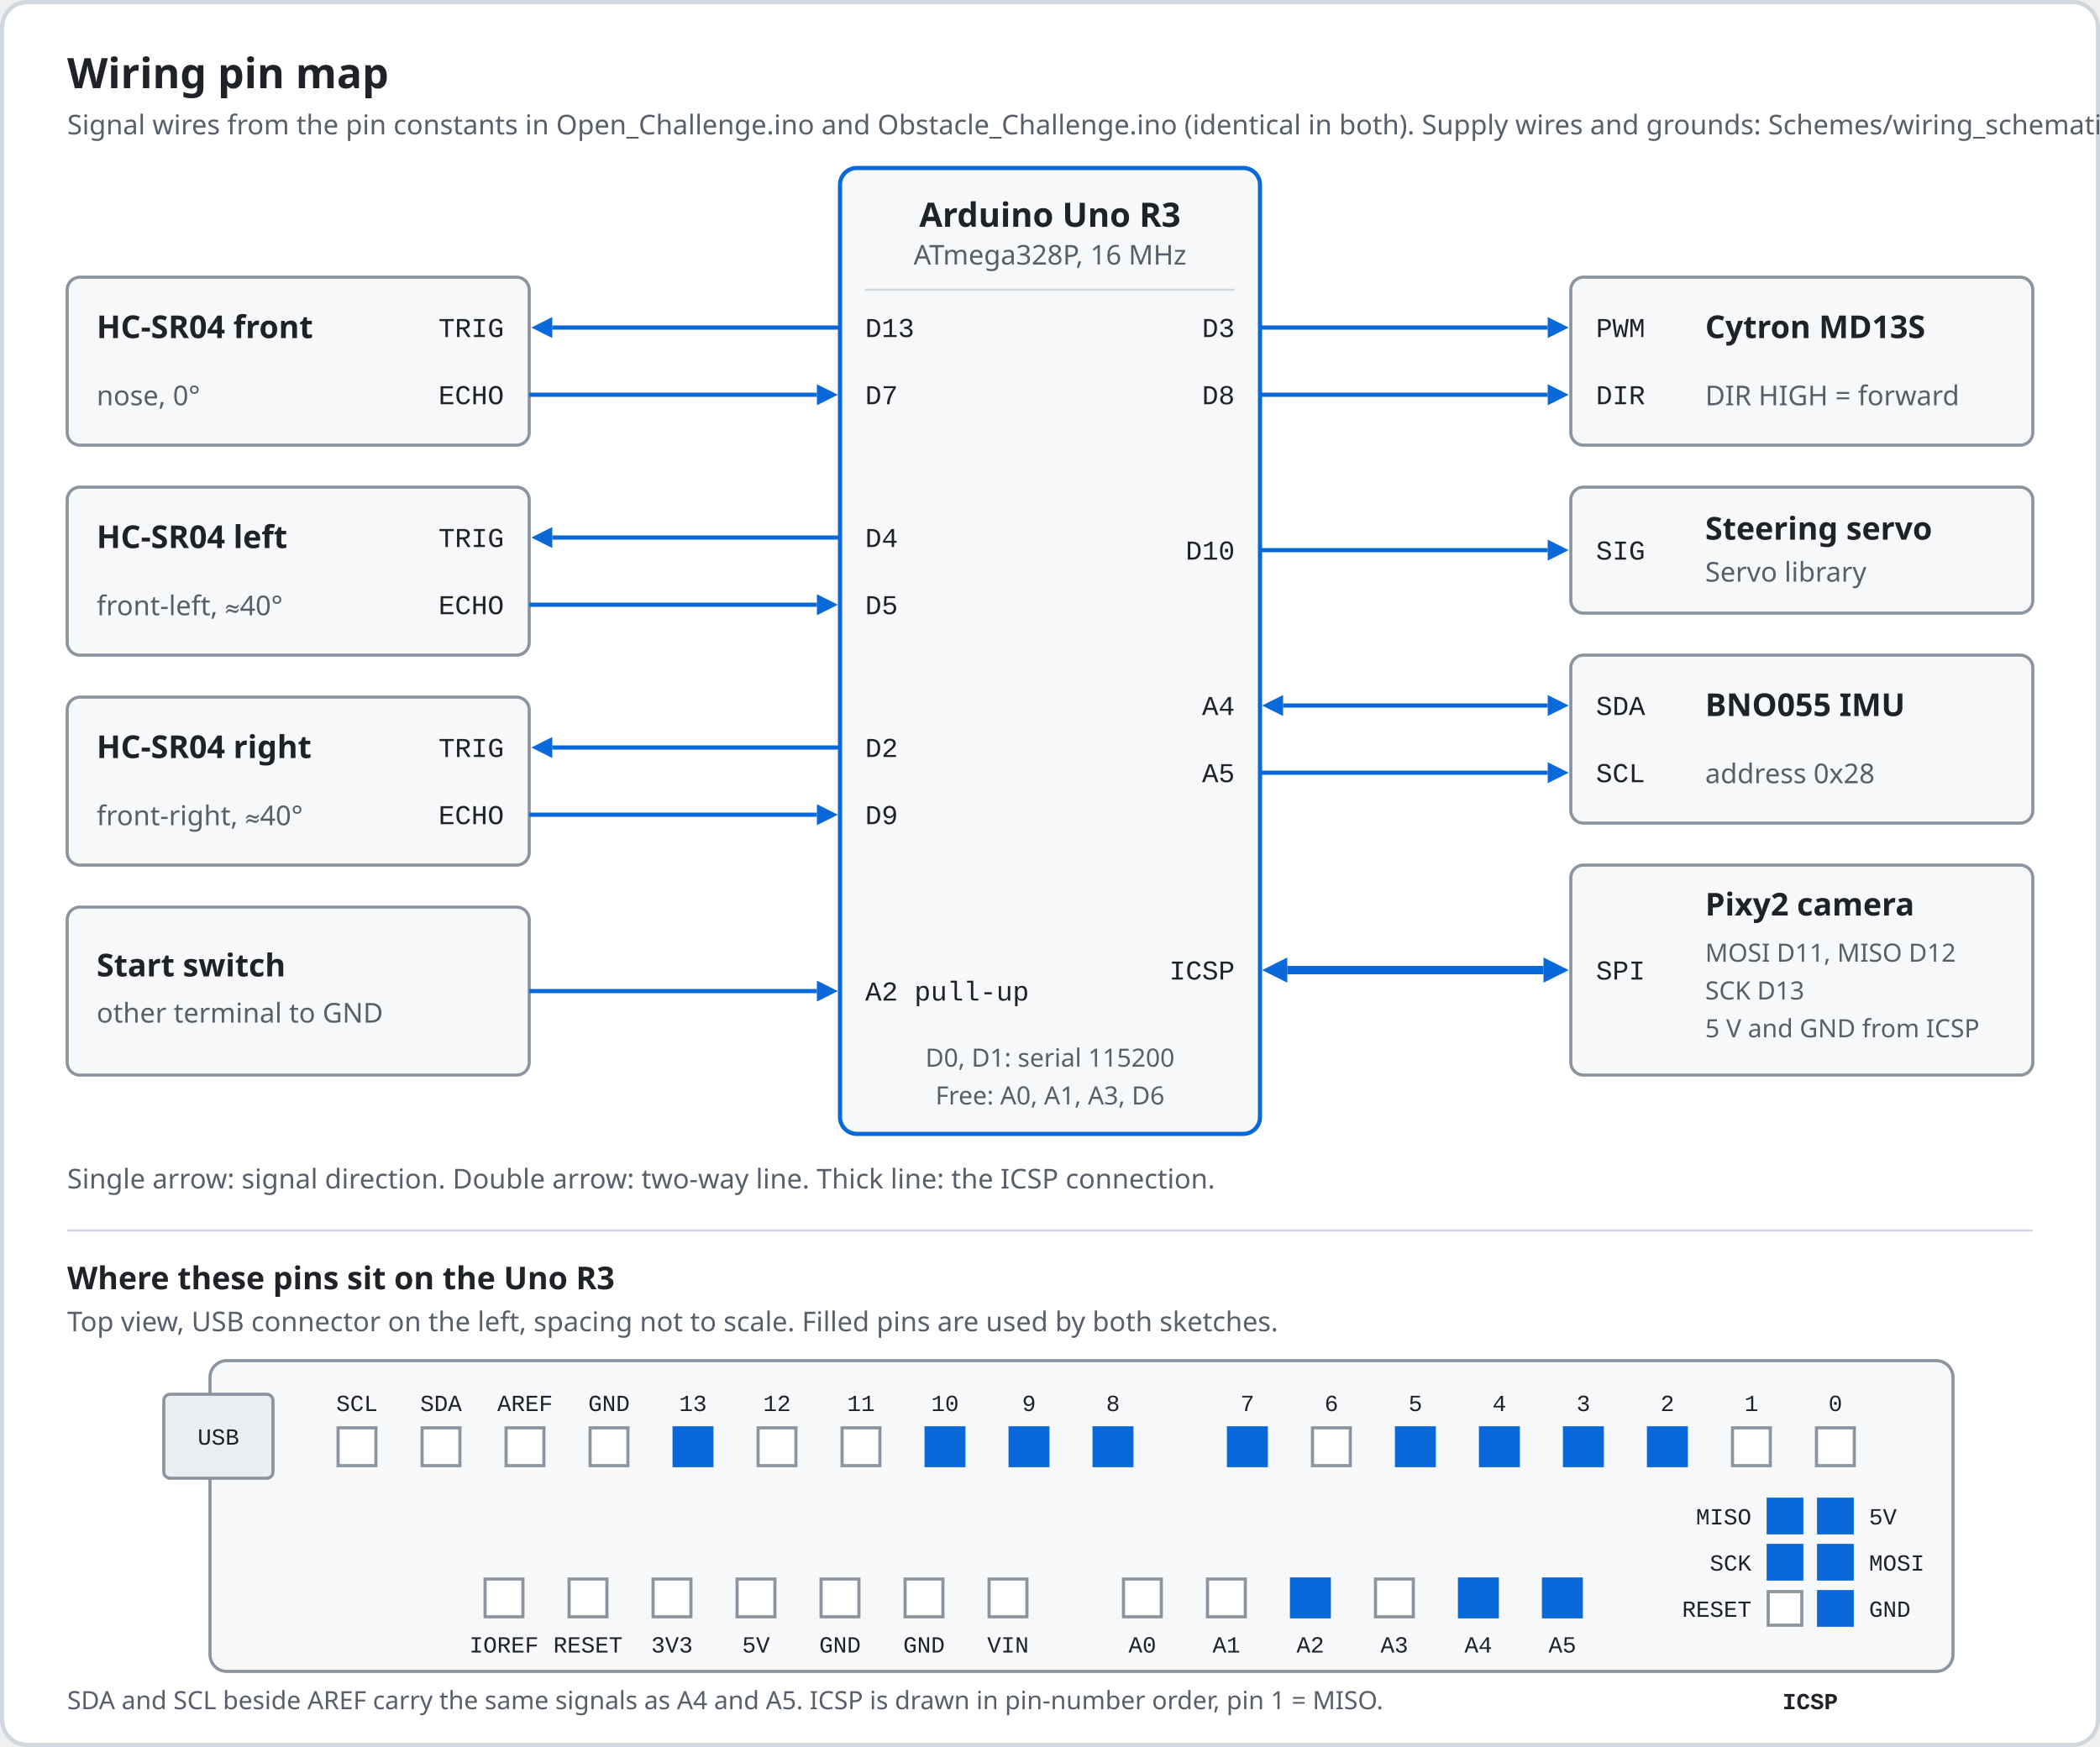
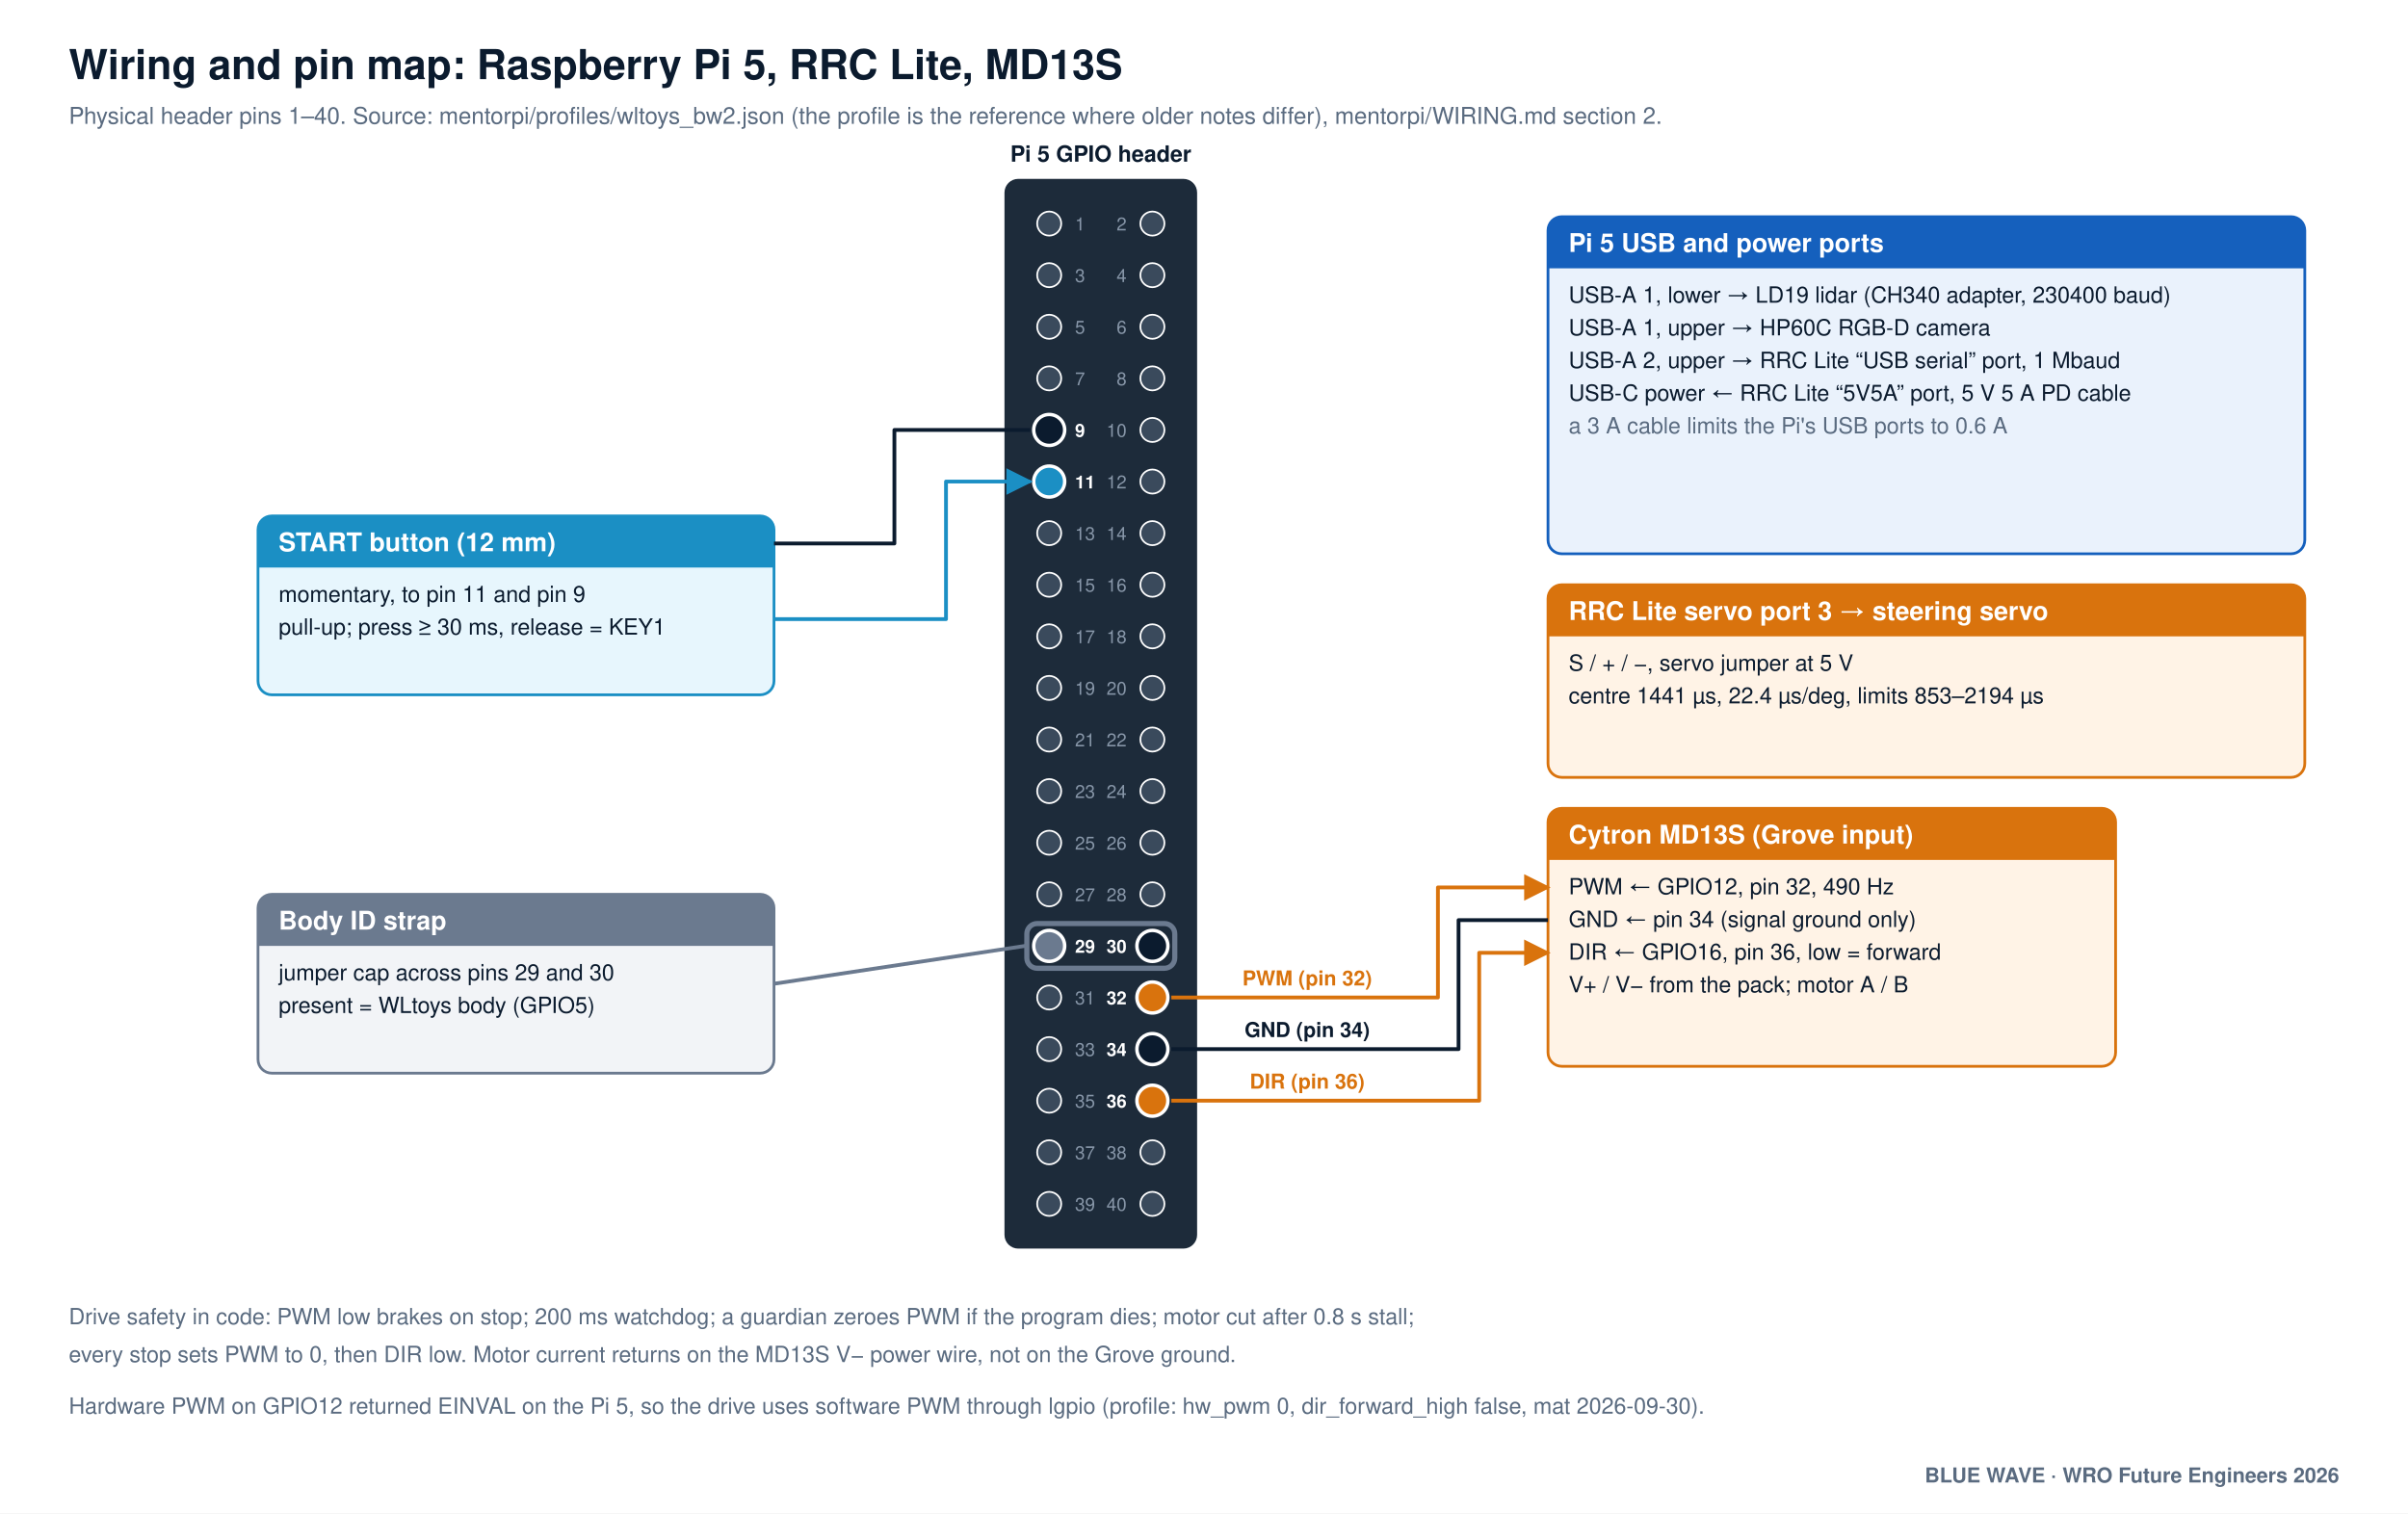
- <svg xmlns="http://www.w3.org/2000/svg" width="1000" height="832" viewBox="0 0 1000 832" role="img" aria-labelledby="t d">
-   <style>
-     text { font-family: -apple-system, BlinkMacSystemFont, "Segoe UI", "Noto Sans", Helvetica, Arial, sans-serif; fill: #1f2328; }
-     .title { font-size: 20px; font-weight: 600; }
-     .h2 { font-size: 15px; font-weight: 600; }
-     .name { font-size: 15px; font-weight: 600; }
-     .sub { font-size: 13px; fill: #57606a; }
-     .small { font-size: 12px; fill: #57606a; }
-     .pin { font-family: ui-monospace, SFMono-Regular, Consolas, "Liberation Mono", Menlo, monospace; font-size: 13px; }
-     .hp { font-family: ui-monospace, SFMono-Regular, Consolas, "Liberation Mono", Menlo, monospace; font-size: 11px; }
-     .box { fill: #f6f8fa; stroke: #8c959f; stroke-width: 1.5; }
-     .mcu { fill: #f6f8fa; stroke: #0969da; stroke-width: 2; }
-     .sig { stroke: #0969da; stroke-width: 2; fill: none; }
-     .cable { stroke: #0969da; stroke-width: 4; fill: none; }
-     .ha { fill: #0969da; }
-     .used { fill: #0969da; stroke: #0969da; stroke-width: 1.5; }
-     .free { fill: #ffffff; stroke: #8c959f; stroke-width: 1.5; }
-   </style>
-   <rect x="1" y="1" width="998" height="830" rx="12" fill="#ffffff" stroke="#d0d7de" stroke-width="2" />
-   <text class="title" x="32" y="42">Wiring pin map</text>
-   <text class="sub" x="32" y="64">Signal wires from the pin constants in Open_Challenge.ino and Obstacle_Challenge.ino (identical in both). Supply wires and grounds: Schemes/wiring_schematic.png.</text>
-   <rect class="box" x="32" y="132" width="220" height="80" rx="6" />
-   <text class="name" x="46" y="161">HC-SR04 front</text>
-   <text class="sub" x="46" y="193">nose, 0°</text>
-   <text class="pin" x="240" y="160.5" text-anchor="end">TRIG</text>
-   <text class="pin" x="240" y="192.5" text-anchor="end">ECHO</text>
-   <rect class="box" x="32" y="232" width="220" height="80" rx="6" />
-   <text class="name" x="46" y="261">HC-SR04 left</text>
-   <text class="sub" x="46" y="293">front-left, ≈40°</text>
-   <text class="pin" x="240" y="260.5" text-anchor="end">TRIG</text>
-   <text class="pin" x="240" y="292.5" text-anchor="end">ECHO</text>
-   <rect class="box" x="32" y="332" width="220" height="80" rx="6" />
-   <text class="name" x="46" y="361">HC-SR04 right</text>
-   <text class="sub" x="46" y="393">front-right, ≈40°</text>
-   <text class="pin" x="240" y="360.5" text-anchor="end">TRIG</text>
-   <text class="pin" x="240" y="392.5" text-anchor="end">ECHO</text>
-   <rect class="box" x="32" y="432" width="220" height="80" rx="6" />
-   <text class="name" x="46" y="465">Start switch</text>
-   <text class="sub" x="46" y="487">other terminal to GND</text>
-   <line class="sig" x1="263" y1="156" x2="400" y2="156" />
-   <polygon class="ha" points="253,156 263,151 263,161" />
-   <line class="sig" x1="252" y1="188" x2="389" y2="188" />
-   <polygon class="ha" points="399,188 389,183 389,193" />
-   <line class="sig" x1="263" y1="256" x2="400" y2="256" />
-   <polygon class="ha" points="253,256 263,251 263,261" />
-   <line class="sig" x1="252" y1="288" x2="389" y2="288" />
-   <polygon class="ha" points="399,288 389,283 389,293" />
-   <line class="sig" x1="263" y1="356" x2="400" y2="356" />
-   <polygon class="ha" points="253,356 263,351 263,361" />
-   <line class="sig" x1="252" y1="388" x2="389" y2="388" />
-   <polygon class="ha" points="399,388 389,383 389,393" />
-   <line class="sig" x1="252" y1="472" x2="389" y2="472" />
-   <polygon class="ha" points="399,472 389,467 389,477" />
-   <rect class="mcu" x="400" y="80" width="200" height="460" rx="8" />
-   <text class="name" x="500" y="108" text-anchor="middle" style="font-size:16px">Arduino Uno R3</text>
-   <text class="sub" x="500" y="126" text-anchor="middle">ATmega328P, 16 MHz</text>
-   <line x1="412" y1="138" x2="588" y2="138" stroke="#d0d7de" stroke-width="1" />
-   <text class="pin" x="412" y="160.5">D13</text>
-   <text class="pin" x="412" y="192.5">D7</text>
-   <text class="pin" x="412" y="260.5">D4</text>
-   <text class="pin" x="412" y="292.5">D5</text>
-   <text class="pin" x="412" y="360.5">D2</text>
-   <text class="pin" x="412" y="392.5">D9</text>
-   <text class="pin" x="412" y="476.5">A2 pull-up</text>
-   <text class="pin" x="588" y="160.5" text-anchor="end">D3</text>
-   <text class="pin" x="588" y="192.5" text-anchor="end">D8</text>
-   <text class="pin" x="588" y="266.5" text-anchor="end">D10</text>
-   <text class="pin" x="588" y="340.5" text-anchor="end">A4</text>
-   <text class="pin" x="588" y="372.5" text-anchor="end">A5</text>
-   <text class="pin" x="588" y="466.5" text-anchor="end">ICSP</text>
-   <text class="small" x="500" y="508" text-anchor="middle">D0, D1: serial 115200</text>
-   <text class="small" x="500" y="526" text-anchor="middle">Free: A0, A1, A3, D6</text>
-   <line class="sig" x1="600" y1="156" x2="737" y2="156" />
-   <polygon class="ha" points="747,156 737,151 737,161" />
-   <line class="sig" x1="600" y1="188" x2="737" y2="188" />
-   <polygon class="ha" points="747,188 737,183 737,193" />
-   <line class="sig" x1="600" y1="262" x2="737" y2="262" />
-   <polygon class="ha" points="747,262 737,257 737,267" />
-   <line class="sig" x1="611" y1="336" x2="737" y2="336" />
-   <polygon class="ha" points="601,336 611,331 611,341" />
-   <polygon class="ha" points="747,336 737,331 737,341" />
-   <line class="sig" x1="600" y1="368" x2="737" y2="368" />
-   <polygon class="ha" points="747,368 737,363 737,373" />
-   <line class="cable" x1="613" y1="462" x2="735" y2="462" />
-   <polygon class="ha" points="601,462 613,456 613,468" />
-   <polygon class="ha" points="747,462 735,456 735,468" />
-   <rect class="box" x="748" y="132" width="220" height="80" rx="6" />
-   <text class="pin" x="760" y="160.5">PWM</text>
-   <text class="pin" x="760" y="192.5">DIR</text>
-   <text class="name" x="812" y="161">Cytron MD13S</text>
-   <text class="sub" x="812" y="193">DIR HIGH = forward</text>
-   <rect class="box" x="748" y="232" width="220" height="60" rx="6" />
-   <text class="pin" x="760" y="266.5">SIG</text>
-   <text class="name" x="812" y="257">Steering servo</text>
-   <text class="sub" x="812" y="277">Servo library</text>
-   <rect class="box" x="748" y="312" width="220" height="80" rx="6" />
-   <text class="pin" x="760" y="340.5">SDA</text>
-   <text class="pin" x="760" y="372.5">SCL</text>
-   <text class="name" x="812" y="341">BNO055 IMU</text>
-   <text class="sub" x="812" y="373">address 0x28</text>
-   <rect class="box" x="748" y="412" width="220" height="100" rx="6" />
-   <text class="pin" x="760" y="466.5">SPI</text>
-   <text class="name" x="812" y="436">Pixy2 camera</text>
-   <text class="small" x="812" y="458">MOSI D11, MISO D12</text>
-   <text class="small" x="812" y="476">SCK D13</text>
-   <text class="small" x="812" y="494">5 V and GND from ICSP</text>
-   <text class="sub" x="32" y="566">Single arrow: signal direction. Double arrow: two-way line. Thick line: the ICSP connection.</text>
-   <line x1="32" y1="586" x2="968" y2="586" stroke="#d0d7de" stroke-width="1" />
-   <text class="h2" x="32" y="614">Where these pins sit on the Uno R3</text>
-   <text class="sub" x="32" y="634">Top view, USB connector on the left, spacing not to scale. Filled pins are used by both sketches.</text>
-   <rect x="100" y="648" width="830" height="148" rx="8" fill="#f6f8fa" stroke="#8c959f" stroke-width="1.5" />
-   <rect x="78" y="664" width="52" height="40" rx="3" fill="#eaeef2" stroke="#8c959f" stroke-width="1.5" />
-   <text class="hp" x="104" y="688" text-anchor="middle">USB</text>
-   <g text-anchor="middle">
-     <text class="hp" x="170" y="672">SCL</text>
-     <text class="hp" x="210" y="672">SDA</text>
-     <text class="hp" x="250" y="672">AREF</text>
-     <text class="hp" x="290" y="672">GND</text>
-     <text class="hp" x="330" y="672">13</text>
-     <text class="hp" x="370" y="672">12</text>
-     <text class="hp" x="410" y="672">11</text>
-     <text class="hp" x="450" y="672">10</text>
-     <text class="hp" x="490" y="672">9</text>
-     <text class="hp" x="530" y="672">8</text>
-     <text class="hp" x="594" y="672">7</text>
-     <text class="hp" x="634" y="672">6</text>
-     <text class="hp" x="674" y="672">5</text>
-     <text class="hp" x="714" y="672">4</text>
-     <text class="hp" x="754" y="672">3</text>
-     <text class="hp" x="794" y="672">2</text>
-     <text class="hp" x="834" y="672">1</text>
-     <text class="hp" x="874" y="672">0</text>
-   </g>
-   <rect class="free" x="161" y="680" width="18" height="18" />
-   <rect class="free" x="201" y="680" width="18" height="18" />
-   <rect class="free" x="241" y="680" width="18" height="18" />
-   <rect class="free" x="281" y="680" width="18" height="18" />
-   <rect class="used" x="321" y="680" width="18" height="18" />
-   <rect class="free" x="361" y="680" width="18" height="18" />
-   <rect class="free" x="401" y="680" width="18" height="18" />
-   <rect class="used" x="441" y="680" width="18" height="18" />
-   <rect class="used" x="481" y="680" width="18" height="18" />
-   <rect class="used" x="521" y="680" width="18" height="18" />
-   <rect class="used" x="585" y="680" width="18" height="18" />
-   <rect class="free" x="625" y="680" width="18" height="18" />
-   <rect class="used" x="665" y="680" width="18" height="18" />
-   <rect class="used" x="705" y="680" width="18" height="18" />
-   <rect class="used" x="745" y="680" width="18" height="18" />
-   <rect class="used" x="785" y="680" width="18" height="18" />
-   <rect class="free" x="825" y="680" width="18" height="18" />
-   <rect class="free" x="865" y="680" width="18" height="18" />
-   <rect class="free" x="231" y="752" width="18" height="18" />
-   <rect class="free" x="271" y="752" width="18" height="18" />
-   <rect class="free" x="311" y="752" width="18" height="18" />
-   <rect class="free" x="351" y="752" width="18" height="18" />
-   <rect class="free" x="391" y="752" width="18" height="18" />
-   <rect class="free" x="431" y="752" width="18" height="18" />
-   <rect class="free" x="471" y="752" width="18" height="18" />
-   <rect class="free" x="535" y="752" width="18" height="18" />
-   <rect class="free" x="575" y="752" width="18" height="18" />
-   <rect class="used" x="615" y="752" width="18" height="18" />
-   <rect class="free" x="655" y="752" width="18" height="18" />
-   <rect class="used" x="695" y="752" width="18" height="18" />
-   <rect class="used" x="735" y="752" width="18" height="18" />
-   <g text-anchor="middle">
-     <text class="hp" x="240" y="787">IOREF</text>
-     <text class="hp" x="280" y="787">RESET</text>
-     <text class="hp" x="320" y="787">3V3</text>
-     <text class="hp" x="360" y="787">5V</text>
-     <text class="hp" x="400" y="787">GND</text>
-     <text class="hp" x="440" y="787">GND</text>
-     <text class="hp" x="480" y="787">VIN</text>
-     <text class="hp" x="544" y="787">A0</text>
-     <text class="hp" x="584" y="787">A1</text>
-     <text class="hp" x="624" y="787">A2</text>
-     <text class="hp" x="664" y="787">A3</text>
-     <text class="hp" x="704" y="787">A4</text>
-     <text class="hp" x="744" y="787">A5</text>
-   </g>
-   <rect class="used" x="842" y="714" width="16" height="16" />
-   <rect class="used" x="866" y="714" width="16" height="16" />
-   <rect class="used" x="842" y="736" width="16" height="16" />
-   <rect class="used" x="866" y="736" width="16" height="16" />
-   <rect class="free" x="842" y="758" width="16" height="16" />
-   <rect class="used" x="866" y="758" width="16" height="16" />
-   <text class="hp" x="834" y="726" text-anchor="end">MISO</text>
-   <text class="hp" x="834" y="748" text-anchor="end">SCK</text>
-   <text class="hp" x="834" y="770" text-anchor="end">RESET</text>
-   <text class="hp" x="890" y="726">5V</text>
-   <text class="hp" x="890" y="748">MOSI</text>
-   <text class="hp" x="890" y="770">GND</text>
-   <text class="hp" x="862" y="814" text-anchor="middle" style="font-weight:600">ICSP</text>
-   <text class="small" x="32" y="814">SDA and SCL beside AREF carry the same signals as A4 and A5. ICSP is drawn in pin-number order, pin 1 = MISO.</text>
+ <svg xmlns="http://www.w3.org/2000/svg" width="1400" height="880" viewBox="0 0 1400 880" font-family="Segoe UI, Helvetica, Arial, sans-serif">
+   <defs>
+     <marker id="a1560bd" viewBox="0 0 10 10" refX="9" refY="5" markerWidth="7" markerHeight="7" orient="auto-start-reverse">
+       <path d="M0,0 L10,5 L0,10 z" fill="#1560bd" />
+     </marker>
+     <marker id="ac0392b" viewBox="0 0 10 10" refX="9" refY="5" markerWidth="7" markerHeight="7" orient="auto-start-reverse">
+       <path d="M0,0 L10,5 L0,10 z" fill="#c0392b" />
+     </marker>
+     <marker id="ad9730d" viewBox="0 0 10 10" refX="9" refY="5" markerWidth="7" markerHeight="7" orient="auto-start-reverse">
+       <path d="M0,0 L10,5 L0,10 z" fill="#d9730d" />
+     </marker>
+     <marker id="a1b8fc4" viewBox="0 0 10 10" refX="9" refY="5" markerWidth="7" markerHeight="7" orient="auto-start-reverse">
+       <path d="M0,0 L10,5 L0,10 z" fill="#1b8fc4" />
+     </marker>
+     <marker id="a6b7a8f" viewBox="0 0 10 10" refX="9" refY="5" markerWidth="7" markerHeight="7" orient="auto-start-reverse">
+       <path d="M0,0 L10,5 L0,10 z" fill="#6b7a8f" />
+     </marker>
+     <marker id="a0b1b2e" viewBox="0 0 10 10" refX="9" refY="5" markerWidth="7" markerHeight="7" orient="auto-start-reverse">
+       <path d="M0,0 L10,5 L0,10 z" fill="#0b1b2e" />
+     </marker>
+     <pattern id="hatch" width="8" height="8" patternUnits="userSpaceOnUse" patternTransform="rotate(45)">
+       <line x1="0" y1="0" x2="0" y2="8" stroke="#c0392b" stroke-width="2" opacity=".55" />
+     </pattern>
+   </defs>
+   <rect width="1400" height="880" fill="#ffffff" />
+   <text x="40.0" y="46.0" font-size="24" font-weight="700" fill="#0b1b2e" text-anchor="start">Wiring and pin map: Raspberry Pi 5, RRC Lite, MD13S</text>
+   <text x="40.0" y="72.0" font-size="13.5" font-weight="400" fill="#5a6b80" text-anchor="start">Physical header pins 1–40. Source: mentorpi/profiles/wltoys_bw2.json (the profile is the reference where older notes differ), mentorpi/WIRING.md section 2.</text>
+   <text x="1360.0" y="862.0" font-size="12" font-weight="600" fill="#5a6b80" text-anchor="end">BLUE WAVE · WRO Future Engineers 2026</text>
+   <rect x="584" y="104" width="112" height="622" rx="8" fill="#1d2b3a" />
+   <text x="640.0" y="94.0" font-size="13" font-weight="700" fill="#0b1b2e" text-anchor="middle">Pi 5 GPIO header</text>
+   <circle cx="610" cy="130" r="7" fill="#3a4a5c" stroke="#ffffff" stroke-width="1" />
+   <text x="625.0" y="134.0" font-size="10.5" font-weight="400" fill="#8796a8" text-anchor="start">1</text>
+   <circle cx="670" cy="130" r="7" fill="#3a4a5c" stroke="#ffffff" stroke-width="1" />
+   <text x="655.0" y="134.0" font-size="10.5" font-weight="400" fill="#8796a8" text-anchor="end">2</text>
+   <circle cx="610" cy="160" r="7" fill="#3a4a5c" stroke="#ffffff" stroke-width="1" />
+   <text x="625.0" y="164.0" font-size="10.5" font-weight="400" fill="#8796a8" text-anchor="start">3</text>
+   <circle cx="670" cy="160" r="7" fill="#3a4a5c" stroke="#ffffff" stroke-width="1" />
+   <text x="655.0" y="164.0" font-size="10.5" font-weight="400" fill="#8796a8" text-anchor="end">4</text>
+   <circle cx="610" cy="190" r="7" fill="#3a4a5c" stroke="#ffffff" stroke-width="1" />
+   <text x="625.0" y="194.0" font-size="10.5" font-weight="400" fill="#8796a8" text-anchor="start">5</text>
+   <circle cx="670" cy="190" r="7" fill="#3a4a5c" stroke="#ffffff" stroke-width="1" />
+   <text x="655.0" y="194.0" font-size="10.5" font-weight="400" fill="#8796a8" text-anchor="end">6</text>
+   <circle cx="610" cy="220" r="7" fill="#3a4a5c" stroke="#ffffff" stroke-width="1" />
+   <text x="625.0" y="224.0" font-size="10.5" font-weight="400" fill="#8796a8" text-anchor="start">7</text>
+   <circle cx="670" cy="220" r="7" fill="#3a4a5c" stroke="#ffffff" stroke-width="1" />
+   <text x="655.0" y="224.0" font-size="10.5" font-weight="400" fill="#8796a8" text-anchor="end">8</text>
+   <circle cx="610" cy="250" r="9" fill="#0b1b2e" stroke="#ffffff" stroke-width="2" />
+   <text x="625.0" y="254.0" font-size="10.5" font-weight="700" fill="#ffffff" text-anchor="start">9</text>
+   <circle cx="670" cy="250" r="7" fill="#3a4a5c" stroke="#ffffff" stroke-width="1" />
+   <text x="655.0" y="254.0" font-size="10.5" font-weight="400" fill="#8796a8" text-anchor="end">10</text>
+   <circle cx="610" cy="280" r="9" fill="#1b8fc4" stroke="#ffffff" stroke-width="2" />
+   <text x="625.0" y="284.0" font-size="10.5" font-weight="700" fill="#ffffff" text-anchor="start">11</text>
+   <circle cx="670" cy="280" r="7" fill="#3a4a5c" stroke="#ffffff" stroke-width="1" />
+   <text x="655.0" y="284.0" font-size="10.5" font-weight="400" fill="#8796a8" text-anchor="end">12</text>
+   <circle cx="610" cy="310" r="7" fill="#3a4a5c" stroke="#ffffff" stroke-width="1" />
+   <text x="625.0" y="314.0" font-size="10.5" font-weight="400" fill="#8796a8" text-anchor="start">13</text>
+   <circle cx="670" cy="310" r="7" fill="#3a4a5c" stroke="#ffffff" stroke-width="1" />
+   <text x="655.0" y="314.0" font-size="10.5" font-weight="400" fill="#8796a8" text-anchor="end">14</text>
+   <circle cx="610" cy="340" r="7" fill="#3a4a5c" stroke="#ffffff" stroke-width="1" />
+   <text x="625.0" y="344.0" font-size="10.5" font-weight="400" fill="#8796a8" text-anchor="start">15</text>
+   <circle cx="670" cy="340" r="7" fill="#3a4a5c" stroke="#ffffff" stroke-width="1" />
+   <text x="655.0" y="344.0" font-size="10.5" font-weight="400" fill="#8796a8" text-anchor="end">16</text>
+   <circle cx="610" cy="370" r="7" fill="#3a4a5c" stroke="#ffffff" stroke-width="1" />
+   <text x="625.0" y="374.0" font-size="10.5" font-weight="400" fill="#8796a8" text-anchor="start">17</text>
+   <circle cx="670" cy="370" r="7" fill="#3a4a5c" stroke="#ffffff" stroke-width="1" />
+   <text x="655.0" y="374.0" font-size="10.5" font-weight="400" fill="#8796a8" text-anchor="end">18</text>
+   <circle cx="610" cy="400" r="7" fill="#3a4a5c" stroke="#ffffff" stroke-width="1" />
+   <text x="625.0" y="404.0" font-size="10.5" font-weight="400" fill="#8796a8" text-anchor="start">19</text>
+   <circle cx="670" cy="400" r="7" fill="#3a4a5c" stroke="#ffffff" stroke-width="1" />
+   <text x="655.0" y="404.0" font-size="10.5" font-weight="400" fill="#8796a8" text-anchor="end">20</text>
+   <circle cx="610" cy="430" r="7" fill="#3a4a5c" stroke="#ffffff" stroke-width="1" />
+   <text x="625.0" y="434.0" font-size="10.5" font-weight="400" fill="#8796a8" text-anchor="start">21</text>
+   <circle cx="670" cy="430" r="7" fill="#3a4a5c" stroke="#ffffff" stroke-width="1" />
+   <text x="655.0" y="434.0" font-size="10.5" font-weight="400" fill="#8796a8" text-anchor="end">22</text>
+   <circle cx="610" cy="460" r="7" fill="#3a4a5c" stroke="#ffffff" stroke-width="1" />
+   <text x="625.0" y="464.0" font-size="10.5" font-weight="400" fill="#8796a8" text-anchor="start">23</text>
+   <circle cx="670" cy="460" r="7" fill="#3a4a5c" stroke="#ffffff" stroke-width="1" />
+   <text x="655.0" y="464.0" font-size="10.5" font-weight="400" fill="#8796a8" text-anchor="end">24</text>
+   <circle cx="610" cy="490" r="7" fill="#3a4a5c" stroke="#ffffff" stroke-width="1" />
+   <text x="625.0" y="494.0" font-size="10.5" font-weight="400" fill="#8796a8" text-anchor="start">25</text>
+   <circle cx="670" cy="490" r="7" fill="#3a4a5c" stroke="#ffffff" stroke-width="1" />
+   <text x="655.0" y="494.0" font-size="10.5" font-weight="400" fill="#8796a8" text-anchor="end">26</text>
+   <circle cx="610" cy="520" r="7" fill="#3a4a5c" stroke="#ffffff" stroke-width="1" />
+   <text x="625.0" y="524.0" font-size="10.5" font-weight="400" fill="#8796a8" text-anchor="start">27</text>
+   <circle cx="670" cy="520" r="7" fill="#3a4a5c" stroke="#ffffff" stroke-width="1" />
+   <text x="655.0" y="524.0" font-size="10.5" font-weight="400" fill="#8796a8" text-anchor="end">28</text>
+   <circle cx="610" cy="550" r="9" fill="#6b7a8f" stroke="#ffffff" stroke-width="2" />
+   <text x="625.0" y="554.0" font-size="10.5" font-weight="700" fill="#ffffff" text-anchor="start">29</text>
+   <circle cx="670" cy="550" r="9" fill="#0b1b2e" stroke="#ffffff" stroke-width="2" />
+   <text x="655.0" y="554.0" font-size="10.5" font-weight="700" fill="#ffffff" text-anchor="end">30</text>
+   <circle cx="610" cy="580" r="7" fill="#3a4a5c" stroke="#ffffff" stroke-width="1" />
+   <text x="625.0" y="584.0" font-size="10.5" font-weight="400" fill="#8796a8" text-anchor="start">31</text>
+   <circle cx="670" cy="580" r="9" fill="#d9730d" stroke="#ffffff" stroke-width="2" />
+   <text x="655.0" y="584.0" font-size="10.5" font-weight="700" fill="#ffffff" text-anchor="end">32</text>
+   <circle cx="610" cy="610" r="7" fill="#3a4a5c" stroke="#ffffff" stroke-width="1" />
+   <text x="625.0" y="614.0" font-size="10.5" font-weight="400" fill="#8796a8" text-anchor="start">33</text>
+   <circle cx="670" cy="610" r="9" fill="#0b1b2e" stroke="#ffffff" stroke-width="2" />
+   <text x="655.0" y="614.0" font-size="10.5" font-weight="700" fill="#ffffff" text-anchor="end">34</text>
+   <circle cx="610" cy="640" r="7" fill="#3a4a5c" stroke="#ffffff" stroke-width="1" />
+   <text x="625.0" y="644.0" font-size="10.5" font-weight="400" fill="#8796a8" text-anchor="start">35</text>
+   <circle cx="670" cy="640" r="9" fill="#d9730d" stroke="#ffffff" stroke-width="2" />
+   <text x="655.0" y="644.0" font-size="10.5" font-weight="700" fill="#ffffff" text-anchor="end">36</text>
+   <circle cx="610" cy="670" r="7" fill="#3a4a5c" stroke="#ffffff" stroke-width="1" />
+   <text x="625.0" y="674.0" font-size="10.5" font-weight="400" fill="#8796a8" text-anchor="start">37</text>
+   <circle cx="670" cy="670" r="7" fill="#3a4a5c" stroke="#ffffff" stroke-width="1" />
+   <text x="655.0" y="674.0" font-size="10.5" font-weight="400" fill="#8796a8" text-anchor="end">38</text>
+   <circle cx="610" cy="700" r="7" fill="#3a4a5c" stroke="#ffffff" stroke-width="1" />
+   <text x="625.0" y="704.0" font-size="10.5" font-weight="400" fill="#8796a8" text-anchor="start">39</text>
+   <circle cx="670" cy="700" r="7" fill="#3a4a5c" stroke="#ffffff" stroke-width="1" />
+   <text x="655.0" y="704.0" font-size="10.5" font-weight="400" fill="#8796a8" text-anchor="end">40</text>
+   <rect x="597" y="537" width="86" height="26" rx="6" fill="none" stroke="#6b7a8f" stroke-width="3" />
+   <rect x="150" y="300" width="300" height="104" rx="8" fill="#e7f6fd" stroke="#1b8fc4" stroke-width="1.6" />
+   <path d="M150,330 v-22 a8,8 0 0 1 8,-8 h284 a8,8 0 0 1 8,8 v22 z" fill="#1b8fc4" />
+   <text x="162.0" y="320.5" font-size="15" font-weight="700" fill="#ffffff" text-anchor="start">START button (12 mm)</text>
+   <text x="162.0" y="350.0" font-size="13" font-weight="400" fill="#0b1b2e" text-anchor="start">momentary, to pin 11 and pin 9</text>
+   <text x="162.0" y="369.0" font-size="13" font-weight="400" fill="#0b1b2e" text-anchor="start">pull-up; press ≥ 30 ms, release = KEY1</text>
+   <polyline points="450.0,360.0 550.0,360.0 550.0,280.0 599.0,280.0" fill="none" stroke="#1b8fc4" stroke-width="2.2" marker-end="url(#a1b8fc4)" stroke-linejoin="round" />
+   <polyline points="450.0,316.0 520.0,316.0 520.0,250.0 599.0,250.0" fill="none" stroke="#0b1b2e" stroke-width="2.2" stroke-linejoin="round" />
+   <rect x="150" y="520" width="300" height="104" rx="8" fill="#f2f4f7" stroke="#6b7a8f" stroke-width="1.6" />
+   <path d="M150,550 v-22 a8,8 0 0 1 8,-8 h284 a8,8 0 0 1 8,8 v22 z" fill="#6b7a8f" />
+   <text x="162.0" y="540.5" font-size="15" font-weight="700" fill="#ffffff" text-anchor="start">Body ID strap</text>
+   <text x="162.0" y="570.0" font-size="13" font-weight="400" fill="#0b1b2e" text-anchor="start">jumper cap across pins 29 and 30</text>
+   <text x="162.0" y="589.0" font-size="13" font-weight="400" fill="#0b1b2e" text-anchor="start">present = WLtoys body (GPIO5)</text>
+   <polyline points="450.0,572.0 596.0,550.0" fill="none" stroke="#6b7a8f" stroke-width="2.2" stroke-linejoin="round" />
+   <rect x="900" y="470" width="330" height="150" rx="8" fill="#fff3e6" stroke="#d9730d" stroke-width="1.6" />
+   <path d="M900,500 v-22 a8,8 0 0 1 8,-8 h314 a8,8 0 0 1 8,8 v22 z" fill="#d9730d" />
+   <text x="912.0" y="490.5" font-size="15" font-weight="700" fill="#ffffff" text-anchor="start">Cytron MD13S (Grove input)</text>
+   <text x="912.0" y="520.0" font-size="13" font-weight="400" fill="#0b1b2e" text-anchor="start">PWM  ← GPIO12, pin 32, 490 Hz</text>
+   <text x="912.0" y="539.0" font-size="13" font-weight="400" fill="#0b1b2e" text-anchor="start">GND  ← pin 34 (signal ground only)</text>
+   <text x="912.0" y="558.0" font-size="13" font-weight="400" fill="#0b1b2e" text-anchor="start">DIR  ← GPIO16, pin 36, low = forward</text>
+   <text x="912.0" y="577.0" font-size="13" font-weight="400" fill="#0b1b2e" text-anchor="start">V+ / V− from the pack; motor A / B</text>
+   <polyline points="681.0,580.0 836.0,580.0 836.0,516.0 900.0,516.0" fill="none" stroke="#d9730d" stroke-width="2.2" marker-end="url(#ad9730d)" stroke-linejoin="round" />
+   <polyline points="681.0,610.0 848.0,610.0 848.0,535.0 900.0,535.0" fill="none" stroke="#0b1b2e" stroke-width="2.2" stroke-linejoin="round" />
+   <polyline points="681.0,640.0 860.0,640.0 860.0,554.0 900.0,554.0" fill="none" stroke="#d9730d" stroke-width="2.2" marker-end="url(#ad9730d)" stroke-linejoin="round" />
+   <text x="760.0" y="573.0" font-size="12" font-weight="600" fill="#d9730d" text-anchor="middle" paint-order="stroke" stroke="#ffffff" stroke-width="4" stroke-linejoin="round">PWM (pin 32)</text>
+   <text x="760.0" y="603.0" font-size="12" font-weight="600" fill="#0b1b2e" text-anchor="middle" paint-order="stroke" stroke="#ffffff" stroke-width="4" stroke-linejoin="round">GND (pin 34)</text>
+   <text x="760.0" y="633.0" font-size="12" font-weight="600" fill="#d9730d" text-anchor="middle" paint-order="stroke" stroke="#ffffff" stroke-width="4" stroke-linejoin="round">DIR (pin 36)</text>
+   <rect x="900" y="126" width="440" height="196" rx="8" fill="#eaf2fc" stroke="#1560bd" stroke-width="1.6" />
+   <path d="M900,156 v-22 a8,8 0 0 1 8,-8 h424 a8,8 0 0 1 8,8 v22 z" fill="#1560bd" />
+   <text x="912.0" y="146.5" font-size="15" font-weight="700" fill="#ffffff" text-anchor="start">Pi 5 USB and power ports</text>
+   <text x="912.0" y="176.0" font-size="13" font-weight="400" fill="#0b1b2e" text-anchor="start">USB-A 1, lower  →  LD19 lidar (CH340 adapter, 230400 baud)</text>
+   <text x="912.0" y="195.0" font-size="13" font-weight="400" fill="#0b1b2e" text-anchor="start">USB-A 1, upper  →  HP60C RGB-D camera</text>
+   <text x="912.0" y="214.0" font-size="13" font-weight="400" fill="#0b1b2e" text-anchor="start">USB-A 2, upper  →  RRC Lite “USB serial” port, 1 Mbaud</text>
+   <text x="912.0" y="233.0" font-size="13" font-weight="400" fill="#0b1b2e" text-anchor="start">USB-C power      ←  RRC Lite “5V5A” port, 5 V 5 A PD cable</text>
+   <text x="912.0" y="252.0" font-size="13" font-weight="400" fill="#5a6b80" text-anchor="start">a 3 A cable limits the Pi's USB ports to 0.6 A</text>
+   <rect x="900" y="340" width="440" height="112" rx="8" fill="#fff3e6" stroke="#d9730d" stroke-width="1.6" />
+   <path d="M900,370 v-22 a8,8 0 0 1 8,-8 h424 a8,8 0 0 1 8,8 v22 z" fill="#d9730d" />
+   <text x="912.0" y="360.5" font-size="15" font-weight="700" fill="#ffffff" text-anchor="start">RRC Lite servo port 3 → steering servo</text>
+   <text x="912.0" y="390.0" font-size="13" font-weight="400" fill="#0b1b2e" text-anchor="start">S / + / −, servo jumper at 5 V</text>
+   <text x="912.0" y="409.0" font-size="13" font-weight="400" fill="#0b1b2e" text-anchor="start">centre 1441 µs, 22.4 µs/deg, limits 853–2194 µs</text>
+   <text x="40.0" y="770.0" font-size="13" font-weight="400" fill="#5a6b80" text-anchor="start">Drive safety in code: PWM low brakes on stop; 200 ms watchdog; a guardian zeroes PWM if the program dies; motor cut after 0.8 s stall;</text>
+   <text x="40.0" y="792.0" font-size="13" font-weight="400" fill="#5a6b80" text-anchor="start">every stop sets PWM to 0, then DIR low. Motor current returns on the MD13S V− power wire, not on the Grove ground.</text>
+   <text x="40.0" y="822.0" font-size="13" font-weight="400" fill="#5a6b80" text-anchor="start">Hardware PWM on GPIO12 returned EINVAL on the Pi 5, so the drive uses software PWM through lgpio (profile: hw_pwm 0, dir_forward_high false, mat 2026-09-30).</text>
</svg>
